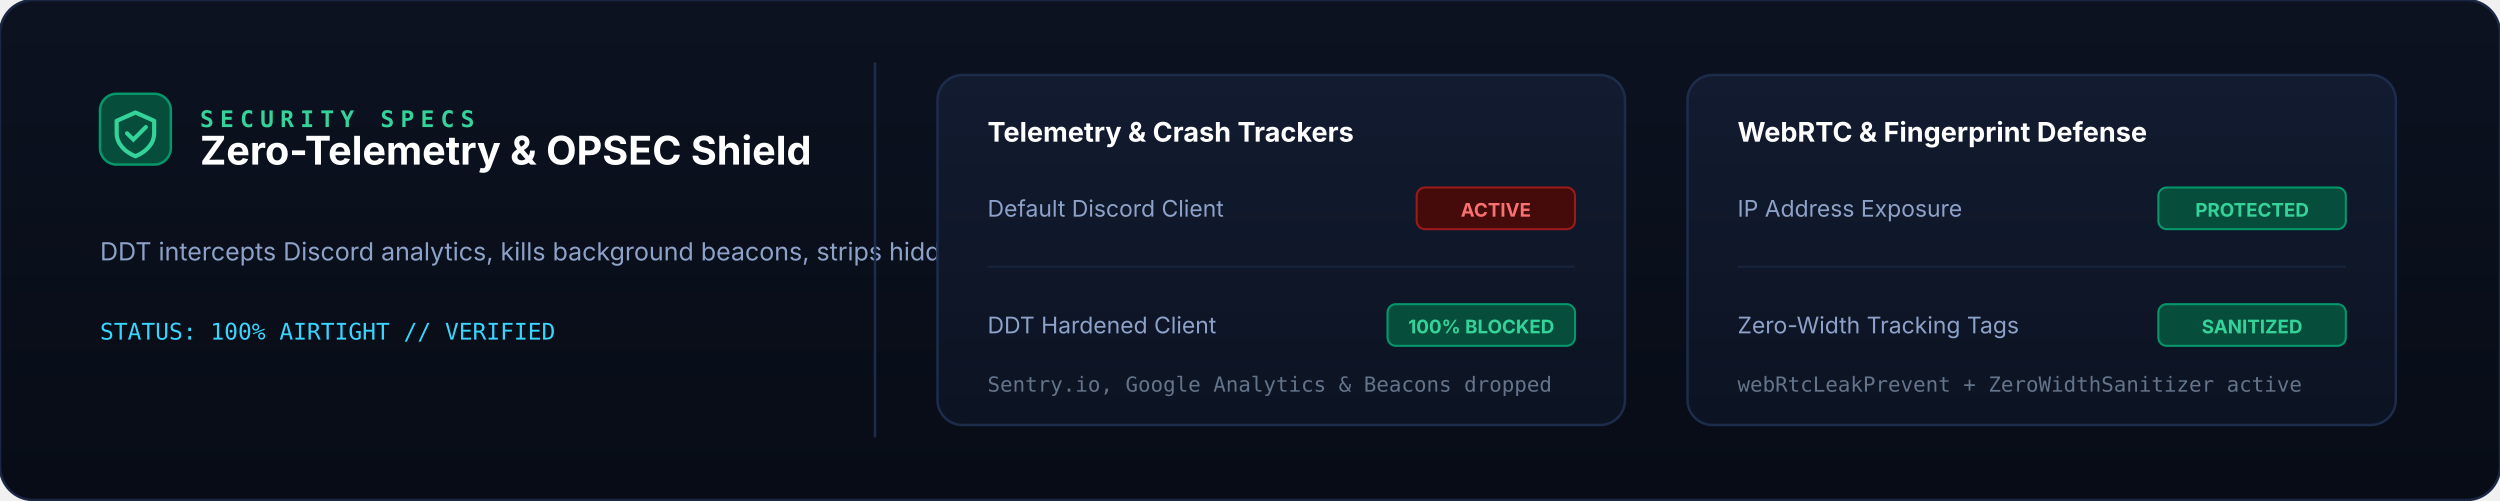
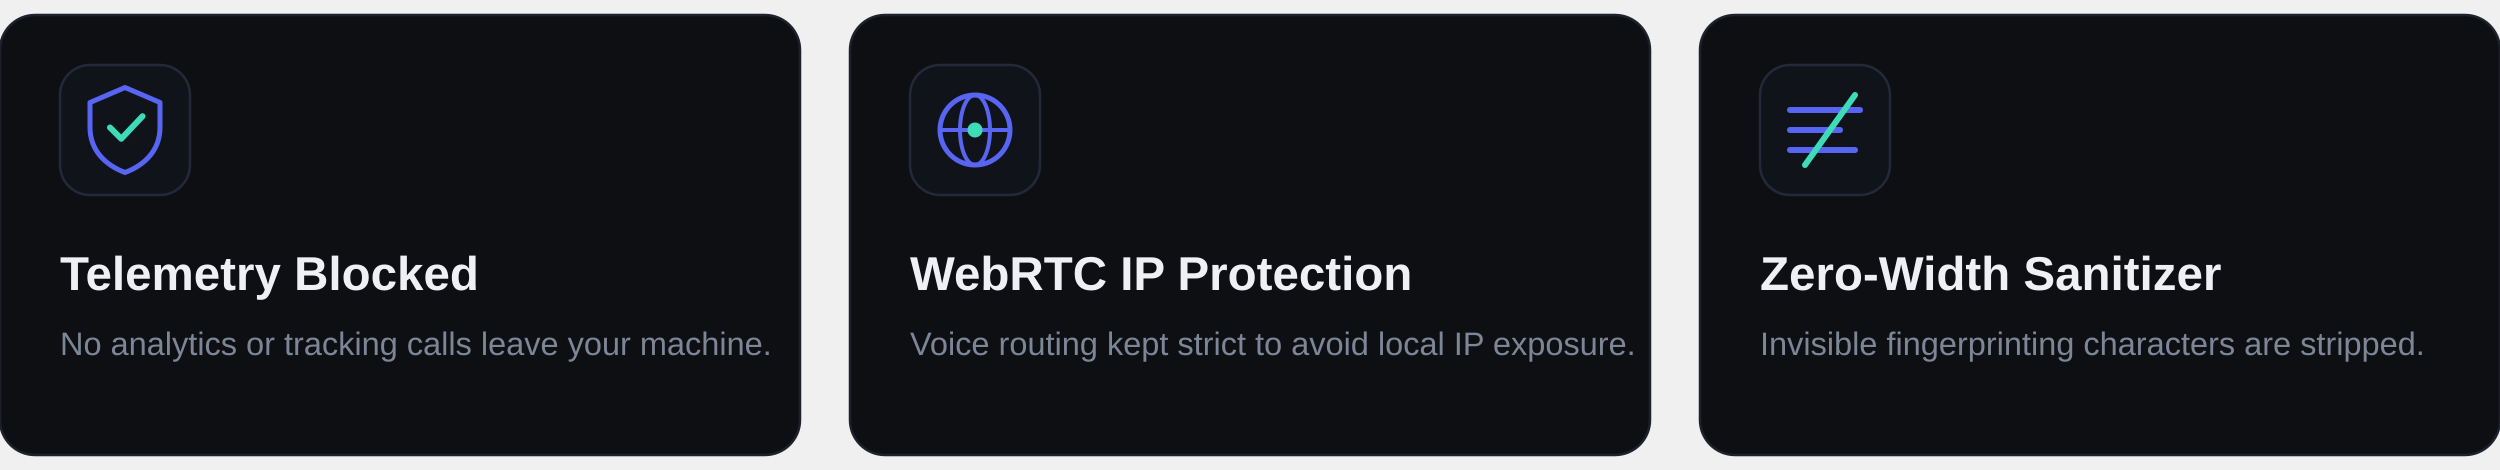
- <svg xmlns="http://www.w3.org/2000/svg" width="1200" height="240" viewBox="0 0 1200 240" role="img" aria-labelledby="t d">
-   <defs>
-     <linearGradient id="pbg" x1="0" y1="0" x2="0" y2="1">
-       <stop offset="0%" stop-color="#0c1220" />
-       <stop offset="100%" stop-color="#070c16" />
-     </linearGradient>
-     <linearGradient id="shieldG" x1="0" y1="0" x2="1" y2="1">
-       <stop offset="0%" stop-color="#10b981" />
-       <stop offset="100%" stop-color="#059669" />
-     </linearGradient>
-     <linearGradient id="redG" x1="0" y1="0" x2="1" y2="1">
-       <stop offset="0%" stop-color="#ef4444" />
-       <stop offset="100%" stop-color="#991b1b" />
-     </linearGradient>
-     <linearGradient id="cardSec" x1="0" y1="0" x2="0" y2="1">
-       <stop offset="0%" stop-color="#121b30" />
-       <stop offset="100%" stop-color="#0c1322" />
-     </linearGradient>
-     <style>
- text{font-family:Inter,'Segoe UI',system-ui,-apple-system,sans-serif}
- .mono{font-family:'JetBrains Mono','Fira Code',Consolas,monospace}
- .tag-pass{fill:#064e3b;stroke:#059669;stroke-width:1}
- .tag-fail{fill:#450a0a;stroke:#991b1b;stroke-width:1}
- </style>
-   </defs>
-   <rect width="1200" height="240" rx="16" fill="url(#pbg)" stroke="#1a2744" stroke-width="1.2" />
-   <g transform="translate(48, 45)">
-     <rect x="0" y="0" width="34" height="34" rx="8" fill="#064e3b" stroke="#059669" stroke-width="1.2" />
-     <path d="M17 9 L26 13 V19 C26 24 22 28 17 30 C12 28 8 24 8 19 V13 Z" fill="none" stroke="#34d399" stroke-width="2" stroke-linejoin="round" />
-     <path d="M13 19 L16 22 L22 16" fill="none" stroke="#34d399" stroke-width="2" stroke-linecap="round" />
-     <text x="48" y="16" font-size="11" font-weight="700" letter-spacing="3" fill="#34d399" class="mono">SECURITY SPECS</text>
-     <text x="48" y="34" font-size="19" font-weight="700" fill="#ffffff">Zero-Telemetry &amp; OPSEC Shield</text>
-     <text x="0" y="80" font-size="12" fill="#8da2c8" width="280">DDT intercepts Discord analytics, kills background beacons, strips hidden tracking strings, and protects WebRTC IP routing.</text>
-     <text x="0" y="118" font-size="11" fill="#38d5ff" class="mono">STATUS: 100% AIRTIGHT // VERIFIED</text>
+ <svg xmlns="http://www.w3.org/2000/svg" viewBox="0 0 1000 188" width="1000" height="188" role="img">
+   <defs />
+   <rect x="0" y="6" width="320" height="176" rx="14" fill="#0d0f13" stroke="#1c212b" />
+   <rect x="24" y="26" width="52" height="52" rx="12" fill="#10131a" stroke="#232938">
+     <animate attributeName="stroke" values="#232938;#5865F2;#232938" dur="3.6s" begin="0.0s" repeatCount="indefinite" />
+   </rect>
+   <g transform="translate(32 32)">
+     <path d="M18 3 L32 9 V19 C32 28 26 34 18 37 C10 34 4 28 4 19 V9 Z" fill="none" stroke="#5865F2" stroke-width="2" stroke-linejoin="round" />
+     <path d="M12 19 L16.5 23.5 L25 14.5" fill="none" stroke="#3ddbb8" stroke-width="2.4" stroke-linecap="round" stroke-linejoin="round" />
  </g>
-   <line x1="420" y1="30" x2="420" y2="210" stroke="#1c2c4c" stroke-width="1.2" />
-   <g transform="translate(450, 36)">
-     <rect width="330" height="168" rx="12" fill="url(#cardSec)" stroke="#1e2c4c" stroke-width="1.2" />
-     <text x="24" y="32" font-size="13" font-weight="700" fill="#ffffff">Telemetry &amp; Crash Trackers</text>
-     <text x="24" y="68" font-size="11" fill="#8da2c8">Default Discord Client</text>
-     <rect x="230" y="54" width="76" height="20" rx="4" class="tag-fail" />
-     <text x="268" y="68" font-size="9" font-weight="700" fill="#f87171" text-anchor="middle">ACTIVE</text>
-     <line x1="24" y1="92" x2="306" y2="92" stroke="#18243c" stroke-width="1" />
-     <text x="24" y="124" font-size="11" fill="#8da2c8">DDT Hardened Client</text>
-     <rect x="216" y="110" width="90" height="20" rx="4" class="tag-pass" />
-     <text x="261" y="124" font-size="9" font-weight="700" fill="#34d399" text-anchor="middle">100% BLOCKED</text>
-     <text x="24" y="152" font-size="10" fill="#64748b" class="mono">Sentry.io, Google Analytics &amp; Beacons dropped</text>
+   <text x="24" y="116" font-family="'Segoe UI', -apple-system, 'Helvetica Neue', Arial, sans-serif" font-size="19" font-weight="700" fill="#eef0f5">Telemetry Blocked</text>
+   <text x="24" y="142" font-family="'Segoe UI', -apple-system, 'Helvetica Neue', Arial, sans-serif" font-size="13" fill="#7d8697">No analytics or tracking calls leave your machine.</text>
+   <rect x="340" y="6" width="320" height="176" rx="14" fill="#0d0f13" stroke="#1c212b" />
+   <rect x="364" y="26" width="52" height="52" rx="12" fill="#10131a" stroke="#232938">
+     <animate attributeName="stroke" values="#232938;#5865F2;#232938" dur="3.6s" begin="0.9s" repeatCount="indefinite" />
+   </rect>
+   <g transform="translate(372 32)">
+     <circle cx="18" cy="20" r="14" fill="none" stroke="#5865F2" stroke-width="2" />
+     <ellipse cx="18" cy="20" rx="6" ry="14" fill="none" stroke="#5865F2" stroke-width="1.6" />
+     <path d="M4 20 H32" stroke="#5865F2" stroke-width="1.6" />
+     <circle cx="18" cy="20" r="3" fill="#3ddbb8" />
  </g>
-   <g transform="translate(810, 36)">
-     <rect width="340" height="168" rx="12" fill="url(#cardSec)" stroke="#1e2c4c" stroke-width="1.2" />
-     <text x="24" y="32" font-size="13" font-weight="700" fill="#ffffff">WebRTC &amp; Fingerprint Defense</text>
-     <text x="24" y="68" font-size="11" fill="#8da2c8">IP Address Exposure</text>
-     <rect x="226" y="54" width="90" height="20" rx="4" class="tag-pass" />
-     <text x="271" y="68" font-size="9" font-weight="700" fill="#34d399" text-anchor="middle">PROTECTED</text>
-     <line x1="24" y1="92" x2="316" y2="92" stroke="#18243c" stroke-width="1" />
-     <text x="24" y="124" font-size="11" fill="#8da2c8">Zero-Width Tracking Tags</text>
-     <rect x="226" y="110" width="90" height="20" rx="4" class="tag-pass" />
-     <text x="271" y="124" font-size="9" font-weight="700" fill="#34d399" text-anchor="middle">SANITIZED</text>
-     <text x="24" y="152" font-size="10" fill="#64748b" class="mono">webRtcLeakPrevent + ZeroWidthSanitizer active</text>
+   <text x="364" y="116" font-family="'Segoe UI', -apple-system, 'Helvetica Neue', Arial, sans-serif" font-size="19" font-weight="700" fill="#eef0f5">WebRTC IP Protection</text>
+   <text x="364" y="142" font-family="'Segoe UI', -apple-system, 'Helvetica Neue', Arial, sans-serif" font-size="13" fill="#7d8697">Voice routing kept strict to avoid local IP exposure.</text>
+   <rect x="680" y="6" width="320" height="176" rx="14" fill="#0d0f13" stroke="#1c212b" />
+   <rect x="704" y="26" width="52" height="52" rx="12" fill="#10131a" stroke="#232938">
+     <animate attributeName="stroke" values="#232938;#5865F2;#232938" dur="3.6s" begin="1.8s" repeatCount="indefinite" />
+   </rect>
+   <g transform="translate(712 32)">
+     <path d="M4 12 H32 M4 20 H24 M4 28 H30" stroke="#5865F2" stroke-width="2.4" stroke-linecap="round" />
+     <path d="M30 6 L10 34" stroke="#3ddbb8" stroke-width="2.4" stroke-linecap="round" />
  </g>
+   <text x="704" y="116" font-family="'Segoe UI', -apple-system, 'Helvetica Neue', Arial, sans-serif" font-size="19" font-weight="700" fill="#eef0f5">Zero-Width Sanitizer</text>
+   <text x="704" y="142" font-family="'Segoe UI', -apple-system, 'Helvetica Neue', Arial, sans-serif" font-size="13" fill="#7d8697">Invisible fingerprinting characters are stripped.</text>
</svg>
